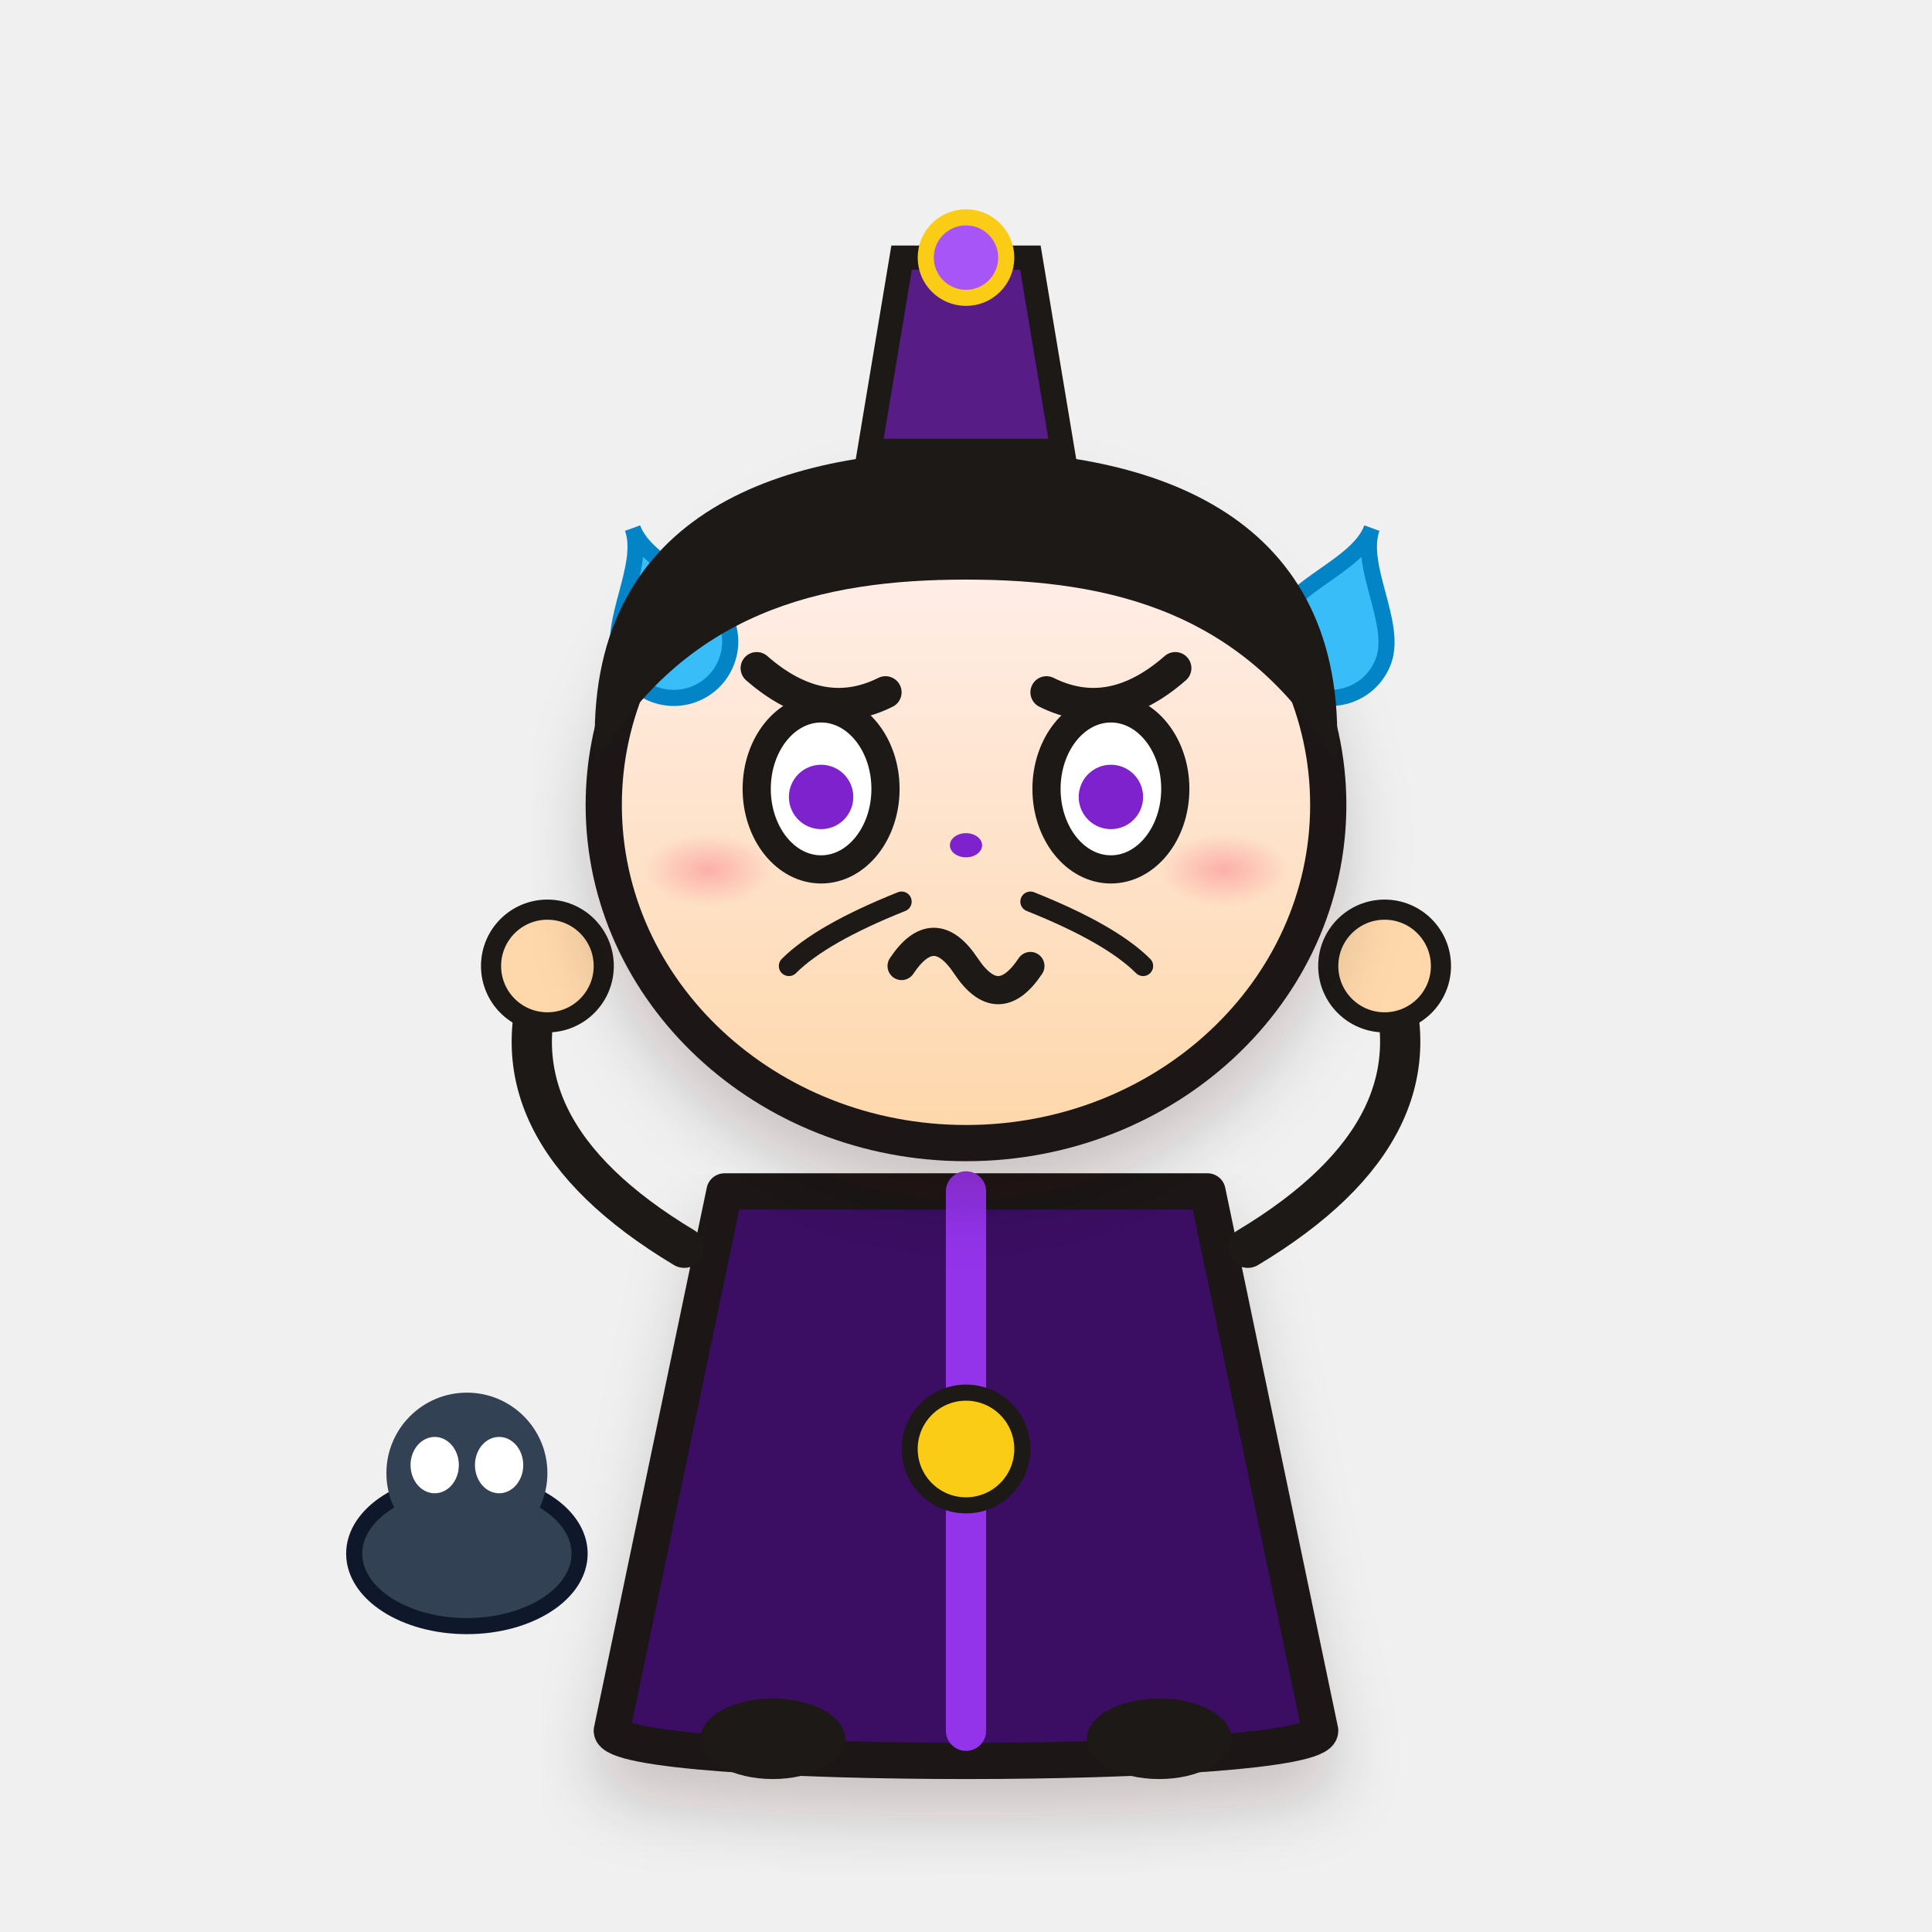
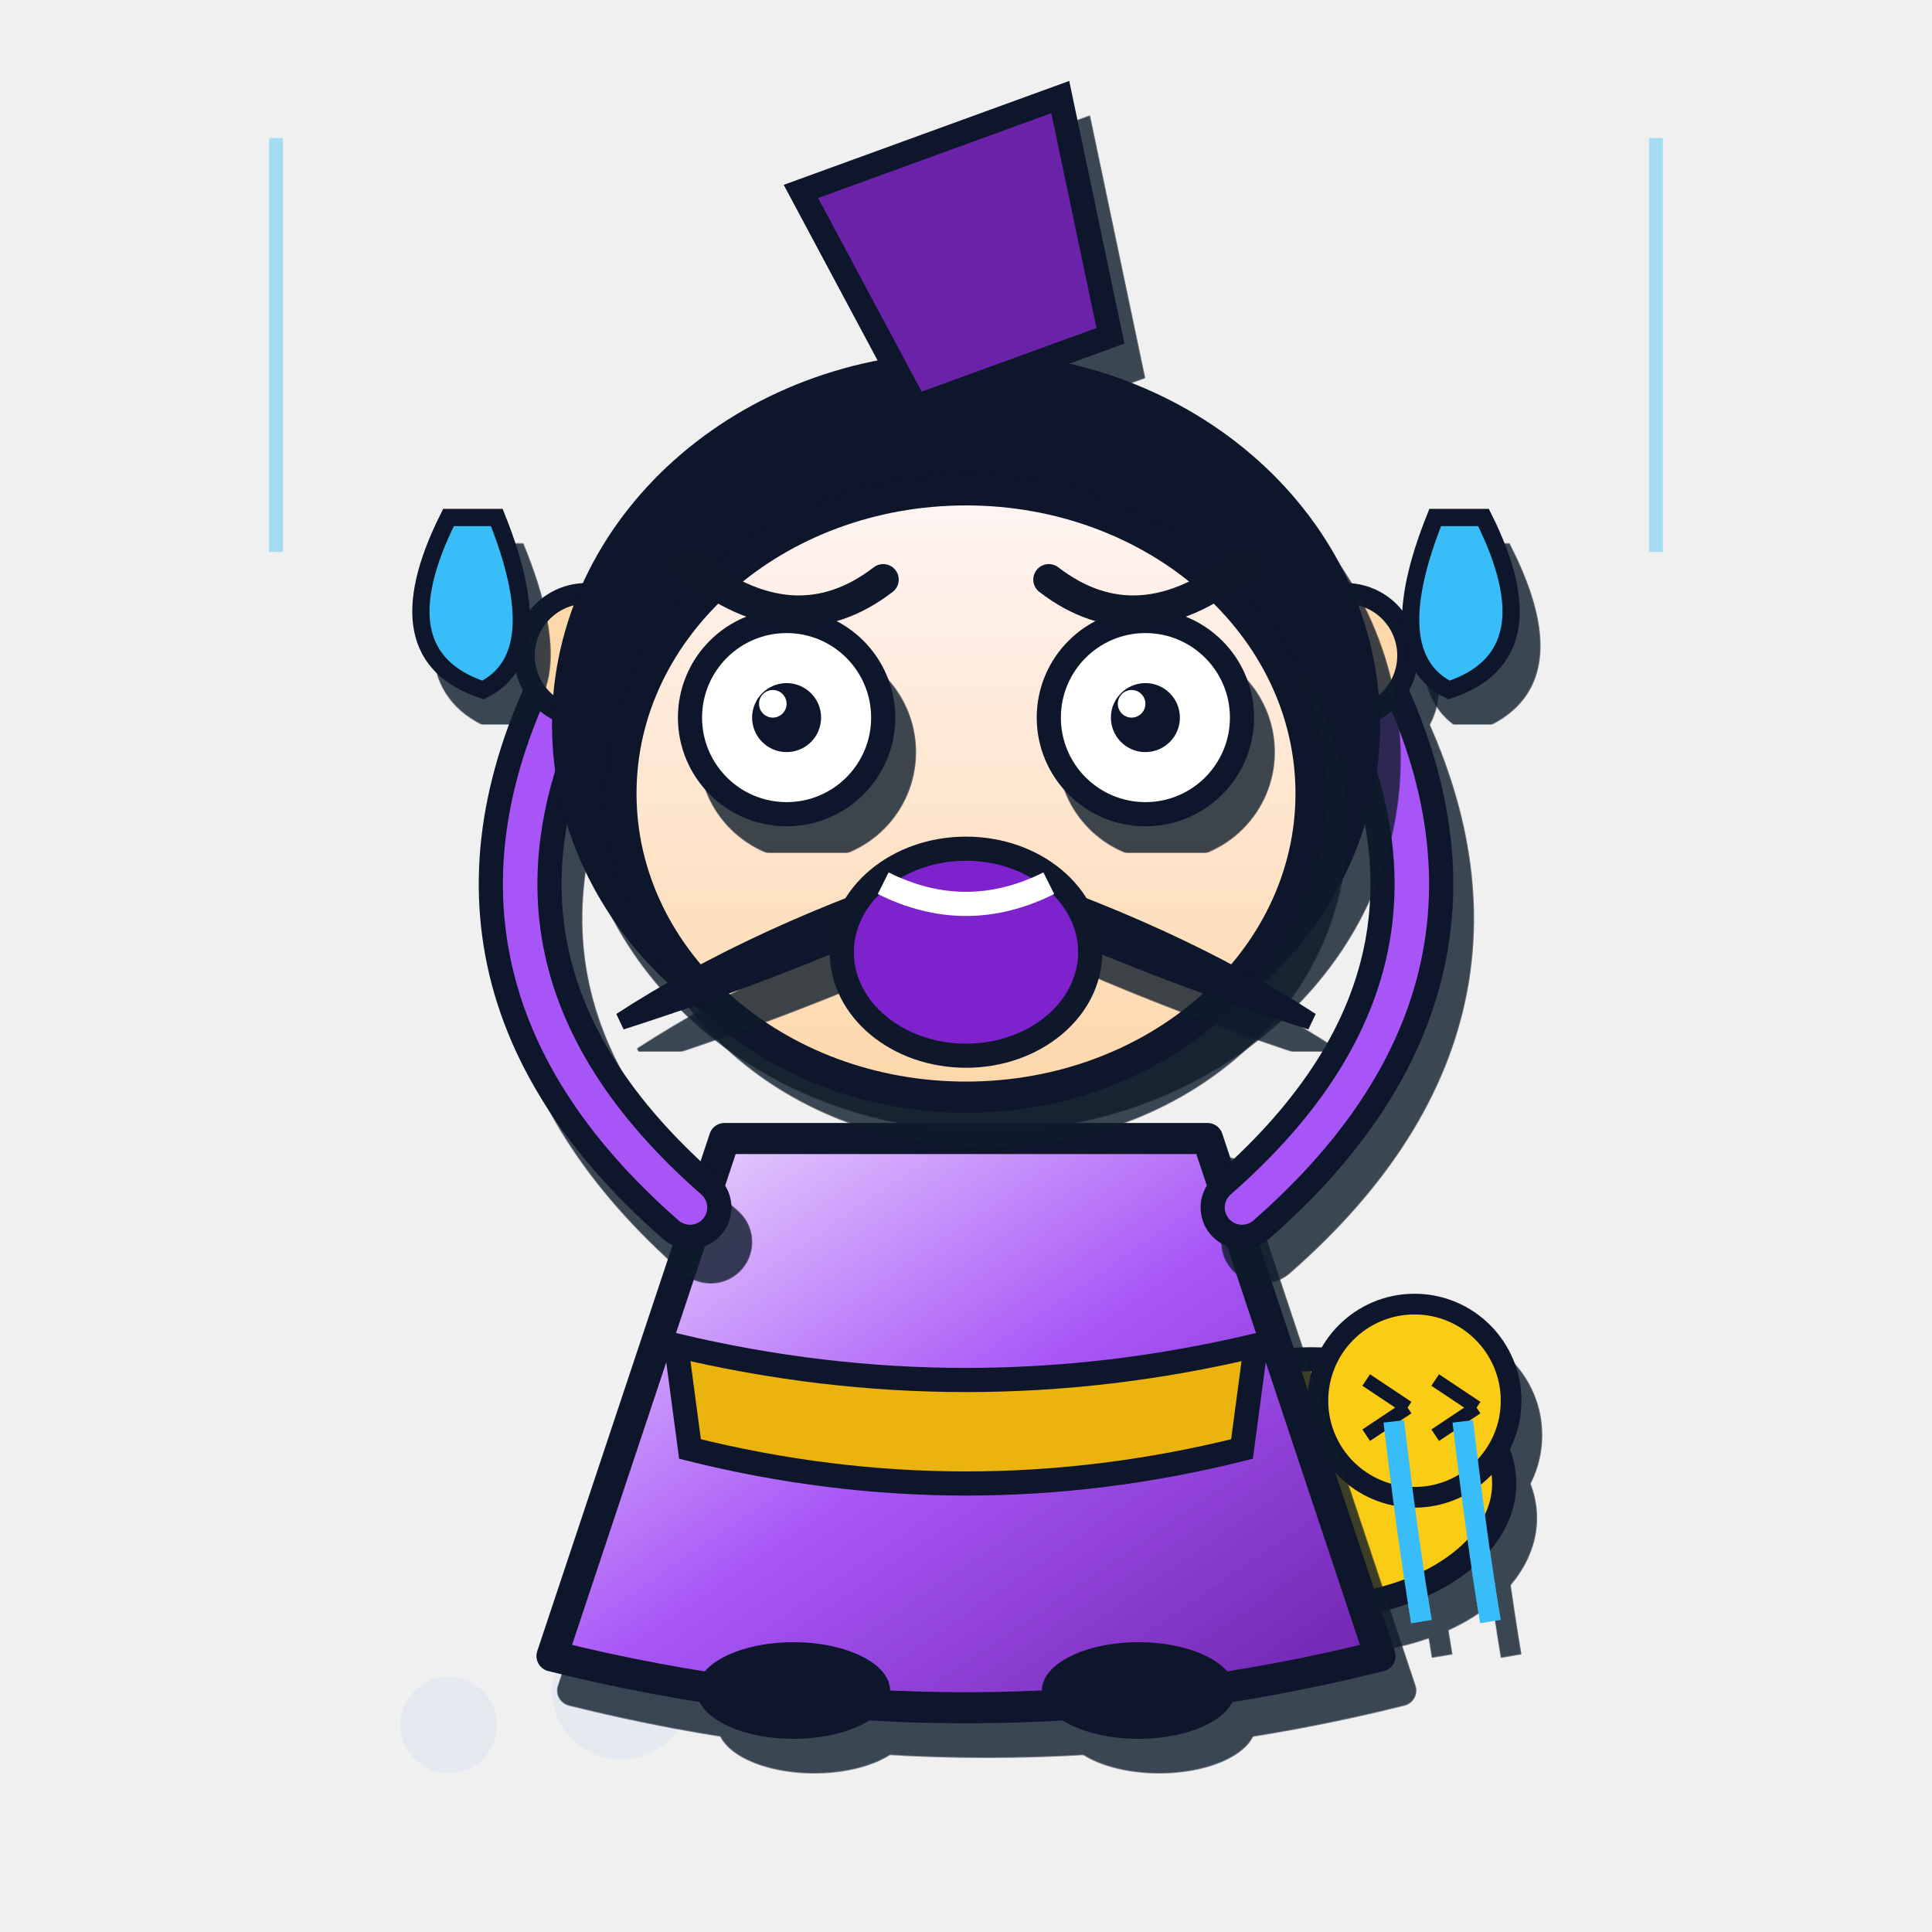
- <svg xmlns="http://www.w3.org/2000/svg" viewBox="0 0 240 240" width="100%" height="100%">
+ <svg xmlns="http://www.w3.org/2000/svg" viewBox="0 0 280 280" width="100%" height="100%">
  <defs>
-     <filter id="ink-shadow" x="-10%" y="-10%" width="130%" height="130%">
-       <feDropShadow dx="0" dy="5" stdDeviation="4" flood-color="#1c1917" flood-opacity="0.18" />
+     <filter id="comic-shadow-sg" x="-20%" y="-20%" width="140%" height="140%">
+       <feDropShadow dx="3" dy="5" stdDeviation="0" flood-color="#0f172a" flood-opacity="0.8" />
    </filter>
-     <linearGradient id="skin-grad" x1="0" y1="0" x2="0" y2="1">
-       <stop offset="0%" stop-color="#fff1f2" />
+     <linearGradient id="purple-robe-sg" x1="0" y1="0" x2="1" y2="1">
+       <stop offset="0%" stop-color="#f3e8ff" />
+       <stop offset="50%" stop-color="#a855f7" />
+       <stop offset="100%" stop-color="#6b21a8" />
+     </linearGradient>
+     <linearGradient id="skin-sg" x1="0" y1="0" x2="0" y2="1">
+       <stop offset="0%" stop-color="#fff5f5" />
      <stop offset="100%" stop-color="#fed7aa" />
    </linearGradient>
-     <radialGradient id="blush-grad" cx="50%" cy="50%" r="50%">
-       <stop offset="0%" stop-color="#fb7185" stop-opacity="0.45" />
-       <stop offset="100%" stop-color="#fb7185" stop-opacity="0" />
-     </radialGradient>
  </defs>
-   <g id="shen-gongbao-panic">
-     <path d="M 90 148 L 76 215 C 76 220 164 220 164 215 L 150 148 Z" fill="#3b0764" stroke="#1c1917" stroke-width="4.5" stroke-linejoin="round" filter="url(#ink-shadow)" />
-     <path d="M 120 148 L 120 215" stroke="#9333ea" stroke-width="5" stroke-linecap="round" />
-     <circle cx="120" cy="180" r="7" fill="#facc15" stroke="#1c1917" stroke-width="2" />
-     <ellipse cx="96" cy="216" rx="9" ry="5" fill="#1c1917" />
-     <ellipse cx="144" cy="216" rx="9" ry="5" fill="#1c1917" />
-     <path d="M 85 155 Q 60 140 68 120" stroke="#1c1917" stroke-width="5" fill="none" stroke-linecap="round" />
-     <circle cx="68" cy="120" r="7" fill="#fed7aa" stroke="#1c1917" stroke-width="2.5" />
-     <path d="M 155 155 Q 180 140 172 120" stroke="#1c1917" stroke-width="5" fill="none" stroke-linecap="round" />
-     <circle cx="172" cy="120" r="7" fill="#fed7aa" stroke="#1c1917" stroke-width="2.5" />
-     <g id="black-tiger" transform="translate(38, 175)">
-       <ellipse cx="20" cy="18" rx="14" ry="9" fill="#334155" stroke="#0f172a" stroke-width="2" />
-       <circle cx="20" cy="8" r="10" fill="#334155" />
-       <ellipse cx="16" cy="7" rx="3" ry="3.5" fill="#ffffff" />
-       <ellipse cx="24" cy="7" rx="3" ry="3.5" fill="#ffffff" />
+   <g stroke="#38bdf8" stroke-width="2" opacity="0.4">
+     <line x1="40" y1="20" x2="40" y2="80" />
+     <line x1="240" y1="20" x2="240" y2="80" />
+   </g>
+   <g id="spotted-tiger" transform="translate(190, 205)" filter="url(#comic-shadow-sg)">
+     <ellipse cx="0" cy="10" rx="28" ry="18" fill="#facc15" stroke="#0f172a" stroke-width="3.5" />
+     <ellipse cx="-10" cy="5" rx="5" ry="3" fill="#0f172a" />
+     <circle cx="15" cy="-2" r="14" fill="#facc15" stroke="#0f172a" stroke-width="3" />
+     <path d="M 8 -5 L 14 -1 M 8 3 L 14 -1" stroke="#0f172a" stroke-width="2" />
+     <path d="M 18 -5 L 24 -1 M 18 3 L 24 -1" stroke="#0f172a" stroke-width="2" />
+     <path d="M 12 1 Q 14 18 16 30" stroke="#38bdf8" stroke-width="3" fill="none" />
+     <path d="M 22 1 Q 24 18 26 30" stroke="#38bdf8" stroke-width="3" fill="none" />
+   </g>
+   <circle cx="90" cy="245" r="10" fill="#e2e8f0" opacity="0.8" />
+   <circle cx="65" cy="250" r="7" fill="#e2e8f0" opacity="0.8" />
+   <g id="body" filter="url(#comic-shadow-sg)">
+     <path d="M 105 165 L 80 240 Q 140 255 200 240 L 175 165 Z" fill="url(#purple-robe-sg)" stroke="#0f172a" stroke-width="4.5" stroke-linejoin="round" />
+     <path d="M 98 195 Q 140 205 182 195 L 180 210 Q 140 220 100 210 Z" fill="#eab308" stroke="#0f172a" stroke-width="3.5" />
+     <ellipse cx="115" cy="245" rx="14" ry="7" fill="#0f172a" />
+     <ellipse cx="165" cy="245" rx="14" ry="7" fill="#0f172a" />
+   </g>
+   <g id="arms" filter="url(#comic-shadow-sg)">
+     <path d="M 100 175 Q 60 140 85 95" stroke="#0f172a" stroke-width="12" stroke-linecap="round" fill="none" />
+     <path d="M 100 175 Q 60 140 85 95" stroke="#a855f7" stroke-width="5" stroke-linecap="round" fill="none" />
+     <circle cx="85" cy="95" r="9" fill="#fed7aa" stroke="#0f172a" stroke-width="3" />
+     <path d="M 180 175 Q 220 140 195 95" stroke="#0f172a" stroke-width="12" stroke-linecap="round" fill="none" />
+     <path d="M 180 175 Q 220 140 195 95" stroke="#a855f7" stroke-width="5" stroke-linecap="round" fill="none" />
+     <circle cx="195" cy="95" r="9" fill="#fed7aa" stroke="#0f172a" stroke-width="3" />
+   </g>
+   <g id="hair-back" filter="url(#comic-shadow-sg)">
+     <ellipse cx="140" cy="105" rx="58" ry="52" fill="#0f172a" stroke="#0f172a" stroke-width="4" />
+     <g transform="translate(140, 35) rotate(-20)">
+       <path d="M -15 20 L -20 -15 L 20 -15 L 15 20 Z" fill="#6b21a8" stroke="#0f172a" stroke-width="3.5" />
    </g>
-     <ellipse cx="120" cy="100" rx="45" ry="42" fill="url(#skin-grad)" stroke="#1c1917" stroke-width="4.5" filter="url(#ink-shadow)" />
-     <ellipse cx="88" cy="108" rx="8" ry="4.5" fill="url(#blush-grad)" />
-     <ellipse cx="152" cy="108" rx="8" ry="4.5" fill="url(#blush-grad)" />
-     <path d="M 94 83 Q 102 90 110 86" stroke="#1c1917" stroke-width="4" stroke-linecap="round" fill="none" />
-     <path d="M 130 86 Q 138 90 146 83" stroke="#1c1917" stroke-width="4" stroke-linecap="round" fill="none" />
-     <ellipse cx="102" cy="98" rx="8" ry="10" fill="#ffffff" stroke="#1c1917" stroke-width="3.5" />
-     <circle cx="102" cy="99" r="4" fill="#7e22ce" />
-     <ellipse cx="138" cy="98" rx="8" ry="10" fill="#ffffff" stroke="#1c1917" stroke-width="3.5" />
-     <circle cx="138" cy="99" r="4" fill="#7e22ce" />
-     <ellipse cx="120" cy="105" rx="2" ry="1.5" fill="#7e22ce" />
-     <path d="M 112 120 Q 116 114 120 120 T 128 120" stroke="#1c1917" stroke-width="3.5" fill="none" stroke-linecap="round" />
-     <path d="M 75 80 C 75 75 82 70 82 65 C 82 70 89 75 89 80 A 7 7 0 1 1 75 80 Z" fill="#38bdf8" stroke="#0284c7" stroke-width="2" transform="rotate(-20 82 75)" />
-     <path d="M 160 80 C 160 75 167 70 167 65 C 167 70 174 75 174 80 A 7 7 0 1 1 160 80 Z" fill="#38bdf8" stroke="#0284c7" stroke-width="2" transform="rotate(20 167 75)" />
-     <path d="M 74 95 C 72 65 95 56 120 56 C 145 56 168 65 166 95 C 155 76 138 72 120 72 C 102 72 85 76 74 95 Z" fill="#1c1917" />
-     <path d="M 108 56 L 132 56 L 128 32 L 112 32 Z" fill="#581c87" stroke="#1c1917" stroke-width="3" />
-     <circle cx="120" cy="32" r="5" fill="#a855f7" stroke="#facc15" stroke-width="2" />
-     <path d="M 112 112 Q 102 116 98 120" stroke="#1c1917" stroke-width="2.5" stroke-linecap="round" fill="none" />
-     <path d="M 128 112 Q 138 116 142 120" stroke="#1c1917" stroke-width="2.5" stroke-linecap="round" fill="none" />
+   </g>
+   <ellipse cx="140" cy="115" rx="50" ry="44" fill="url(#skin-sg)" stroke="#0f172a" stroke-width="4.5" filter="url(#comic-shadow-sg)" />
+   <g filter="url(#comic-shadow-sg)">
+     <path d="M 65 75 Q 55 95 70 100 Q 80 95 72 75 Z" fill="#38bdf8" stroke="#0f172a" stroke-width="2.5" />
+     <path d="M 215 75 Q 225 95 210 100 Q 200 95 208 75 Z" fill="#38bdf8" stroke="#0f172a" stroke-width="2.5" />
+   </g>
+   <g id="popped-eyes" filter="url(#comic-shadow-sg)">
+     <ellipse cx="114" cy="104" rx="14" ry="14" fill="#ffffff" stroke="#0f172a" stroke-width="3.5" />
+     <circle cx="114" cy="104" r="5" fill="#0f172a" />
+     <circle cx="112" cy="102" r="2" fill="#ffffff" />
+     <ellipse cx="166" cy="104" rx="14" ry="14" fill="#ffffff" stroke="#0f172a" stroke-width="3.5" />
+     <circle cx="166" cy="104" r="5" fill="#0f172a" />
+     <circle cx="164" cy="102" r="2" fill="#ffffff" />
+   </g>
+   <path d="M 100 82 Q 115 94 128 84" stroke="#0f172a" stroke-width="4.5" stroke-linecap="round" fill="none" />
+   <path d="M 152 84 Q 165 94 180 82" stroke="#0f172a" stroke-width="4.5" stroke-linecap="round" fill="none" />
+   <g id="mustache" filter="url(#comic-shadow-sg)">
+     <path d="M 138 126 Q 110 135 90 148 Q 115 140 136 130 Z" fill="#0f172a" stroke="#0f172a" stroke-width="2.5" />
+     <path d="M 142 126 Q 170 135 190 148 Q 165 140 144 130 Z" fill="#0f172a" stroke="#0f172a" stroke-width="2.5" />
+   </g>
+   <g id="mouth">
+     <ellipse cx="140" cy="138" rx="18" ry="15" fill="#7e22ce" stroke="#0f172a" stroke-width="3.5" />
+     <path d="M 128 128 Q 140 134 152 128" stroke="#ffffff" stroke-width="3.5" fill="none" />
  </g>
</svg>
